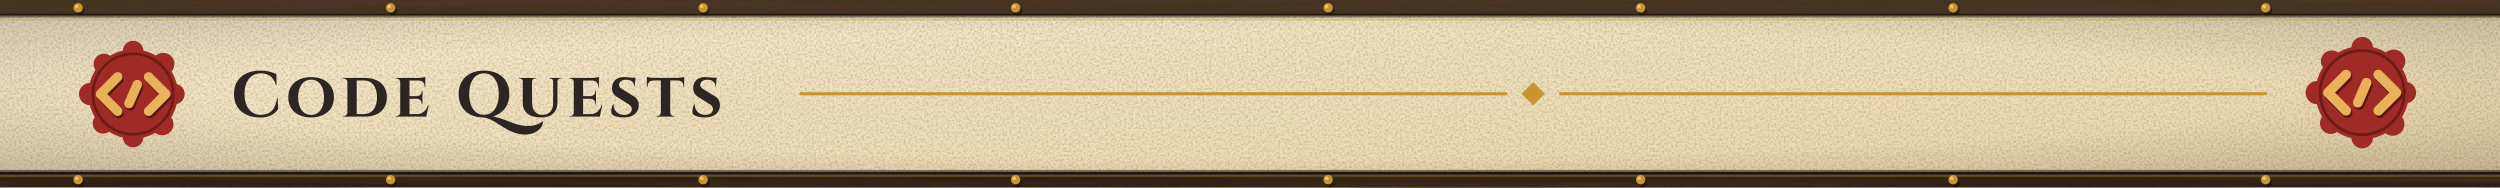
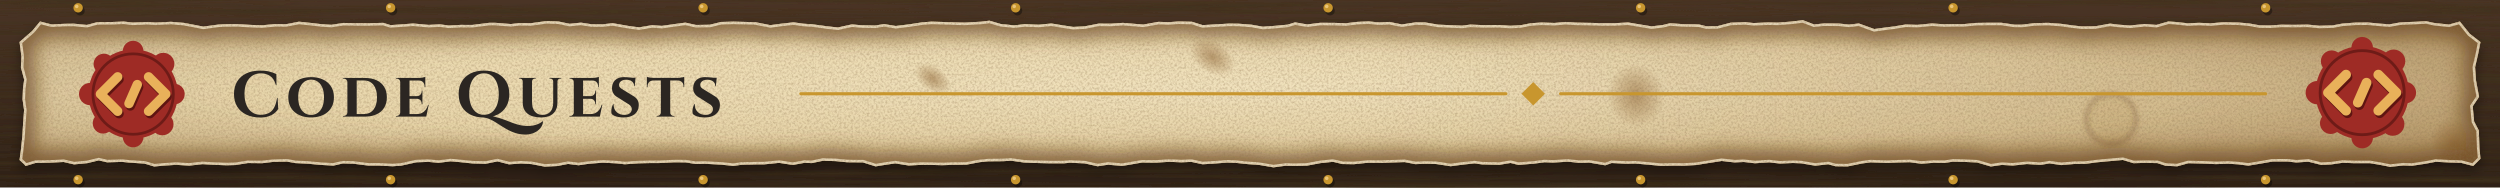
<svg xmlns="http://www.w3.org/2000/svg" viewBox="0 0 1280 96" role="img" aria-label="Code Quests">
  <defs>
    <linearGradient id="cq-rail" x1="0" y1="0" x2="0" y2="1">
      <stop offset="0" stop-color="#4A3425" />
      <stop offset="1" stop-color="#2E2016" />
    </linearGradient>
    <linearGradient id="cq-body" x1="0" y1="0" x2="1" y2="1">
      <stop offset="0" stop-color="#F6EBCF" />
      <stop offset="1" stop-color="#E8D6AC" />
    </linearGradient>
    <linearGradient id="cq-paper" x1="0" y1="0" x2="0" y2="1">
      <stop offset="0" stop-color="#F7EDD3" />
      <stop offset="1" stop-color="#E7D5AB" />
    </linearGradient>
    <radialGradient id="cq-glow" cx="0.5" cy="0.5" r="0.5">
      <stop offset="0" stop-color="#FFB347" stop-opacity="0.38" />
      <stop offset="1" stop-color="#FFB347" stop-opacity="0" />
    </radialGradient>
    <radialGradient id="cq-vignette" cx="0.5" cy="0.5" r="0.75">
      <stop offset="0.55" stop-color="#000" stop-opacity="0" />
      <stop offset="1" stop-color="#000" stop-opacity="0.18" />
    </radialGradient>
    <filter id="cq-wood" x="0" y="0" width="100%" height="100%">
      <feTurbulence type="fractalNoise" baseFrequency="0.006 0.28" numOctaves="3" seed="11" />
      <feColorMatrix values="0 0 0 0 0.05  0 0 0 0 0.03  0 0 0 0 0.01  1.7 0 0 0 -0.62" />
    </filter>
    <filter id="cq-grain" x="0" y="0" width="100%" height="100%">
      <feTurbulence type="fractalNoise" baseFrequency="0.85" numOctaves="2" seed="5" />
      <feColorMatrix values="0 0 0 0 0.25  0 0 0 0 0.16  0 0 0 0 0.07  0 0 0 1.1 -0.42" />
+     </filter>
+     <linearGradient id="cq-sheet" x1="0" y1="0" x2="1" y2="1">
+       <stop offset="0" stop-color="#E9D7AB" />
+       <stop offset="1" stop-color="#D8C08E" />
+     </linearGradient>
+     <radialGradient id="cq-centre" cx="0.5" cy="0.45" r="0.6">
+       <stop offset="0" stop-color="#FFF6DC" stop-opacity=".5" />
+       <stop offset="1" stop-color="#FFF6DC" stop-opacity="0" />
+     </radialGradient>
+     <radialGradient id="cq-edge" cx="0.5" cy="0.5" r="0.78">
+       <stop offset=".5" stop-color="#5A3410" stop-opacity="0" />
+       <stop offset="1" stop-color="#5A3410" stop-opacity=".38" />
+     </radialGradient>
+     <radialGradient id="cq-stain" cx="0.5" cy="0.5" r="0.5">
+       <stop offset="0" stop-color="#7A4A18" stop-opacity=".46" />
+       <stop offset=".55" stop-color="#7A4A18" stop-opacity=".22" />
+       <stop offset="1" stop-color="#7A4A18" stop-opacity="0" />
+     </radialGradient>
+     <filter id="cq-burn" x="-10%" y="-20%" width="120%" height="140%">
+       <feGaussianBlur stdDeviation="5" />
+     </filter>
+     <filter id="cq-soft" x="-30%" y="-30%" width="160%" height="160%">
+       <feGaussianBlur stdDeviation="1.1" />
    </filter>
    <filter id="cq-shadow" x="-20%" y="-20%" width="140%" height="150%">
      <feGaussianBlur stdDeviation="3" />
    </filter>
    <g id="cq-seal">
      <g fill="#9E2B25">
        <circle cx="32" cy="32" r="26" />
        <circle cx="56" cy="32" r="6" />
        <circle cx="49" cy="49.5" r="6.5" />
        <circle cx="32" cy="57" r="6" />
        <circle cx="14.5" cy="49" r="6" />
        <circle cx="7" cy="32" r="6.5" />
        <circle cx="15" cy="14.5" r="6" />
        <circle cx="32" cy="7" r="6" />
        <circle cx="49.5" cy="14.5" r="6.5" />
      </g>
      <circle cx="32" cy="32" r="22" fill="none" stroke="#6E1B17" stroke-width="2" />
    </g>
  </defs>
  <rect width="1280" height="96" fill="url(#cq-rail)" />
  <rect width="1280" height="96" filter="url(#cq-wood)" opacity=".9" />
-   <rect y="8" width="1280" height="80" fill="url(#cq-body)" />
-   <rect y="8" width="1280" height="80" filter="url(#cq-grain)" opacity=".6" />
-   <rect y="8" width="1280" height="80" fill="url(#cq-vignette)" />
-   <path d="M0 8H1280M0 88H1280" stroke="#000" stroke-opacity=".45" stroke-width="2" />
-   <path d="M0 10H1280M0 90H1280" stroke="#C8962E" stroke-opacity="0.35" stroke-width="1" />
+   <g transform="translate(640 48)">
+     <defs>
+       <path id="p1" d="M-619.51 -37L-613.6 -35.5L-606.86 -35.82L-602.22 -35.88L-595.54 -35.24L-590.13 -36.68L-582.23 -36.75L-576.6 -36.97L-572.11 -36.45L-564.14 -36.76L-560.48 -36.45L-552.48 -36.84L-545.89 -36.3L-540.87 -35.35L-535.93 -34.38L-527.8 -35.48L-523.73 -35.62L-518.18 -35.65L-511.19 -35.23L-505.69 -35.06L-499.06 -35.71L-493.67 -35.59L-486.93 -36.9L-479.81 -36.15L-475.5 -35.64L-470.34 -35.31L-464.13 -36.25L-456.59 -36.13L-451.7 -36.11L-443.77 -36.3L-440.02 -35.14L-434.16 -35.54L-428.5 -35.97L-420.59 -35.26L-414.71 -35.54L-410.2 -34.93L-404.02 -35.26L-398.29 -35.22L-389.58 -36.31L-386.43 -36.32L-378.39 -35.69L-373.8 -36.23L-368.3 -36.11L-360.12 -37.23L-354.02 -36.99L-348.36 -35.82L-342.54 -36.41L-336.97 -35.57L-331.62 -35.55L-326.25 -36.12L-317.47 -34.59L-312.76 -34L-306.18 -35.11L-301.12 -34.76L-294.54 -35.69L-289.1 -36.42L-283.63 -35.22L-276.58 -35.34L-270.83 -36.75L-264.5 -36.93L-257.26 -36.74L-253.23 -36.63L-245.6 -35.13L-240 -35.87L-233.67 -36.57L-228.82 -35.88L-223.9 -35.54L-216.39 -34.53L-211.01 -33.94L-203.8 -35.52L-199.32 -35.09L-191.94 -34.93L-187.39 -35.67L-181.37 -34.7L-174.62 -35.52L-167.86 -36.56L-163.05 -36.93L-155.01 -36.67L-148.89 -36.48L-145.81 -36.43L-137.56 -36.9L-133.43 -37.42L-127.68 -35.74L-120.72 -35.01L-115.42 -35.63L-108.13 -35.35L-101.69 -35.97L-95.51 -34.97L-90.51 -34.22L-84.69 -34.51L-77.49 -35.91L-71.15 -35.88L-65.09 -36.29L-58.93 -35.78L-54.62 -35.43L-46.86 -36.82L-41.48 -36.65L-36.62 -37.01L-29.73 -36.86L-24.24 -35.14L-18.43 -35.47L-10.66 -35.92L-5.92 -35.87L0.72 -35.37L6.64 -34.32L13 -34.79L19.3 -35.38L23.06 -36.55L29.29 -35.49L36.01 -36.34L43.42 -36.28L49.1 -36.1L55 -36.8L60.7 -37.04L66.19 -36.51L71.43 -36.77L77.76 -35.48L84.83 -36.57L89.72 -36.51L96.27 -35.39L103.23 -35.08L108.65 -34.86L112.8 -35.41L119.12 -35.15L127.35 -35.2L133.3 -34.81L138.66 -35.1L143.71 -36.1L149.24 -36.47L155.94 -36.25L161.49 -36.76L167.06 -36.42L174.44 -36.28L180.48 -36.13L186.35 -36.11L193.56 -36.5L199.26 -35.55L205.61 -34.51L211.32 -35.19L215.12 -36.11L222.26 -35.59L229.75 -35.51L233.73 -34.54L239.37 -34.63L246.12 -36.39L253.59 -36.66L257.86 -36.2L265.23 -36.53L270.39 -36.42L276.9 -36.94L283.1 -37.66L288.84 -35.48L293.9 -36.01L301.51 -35.95L306.74 -35.42L311.73 -35.99L319.63 -33.14L325.02 -33.88L329.74 -34.47L335.68 -35.46L341.66 -35.28L349.28 -36.01L355.1 -35.58L359.91 -35.69L365.75 -35.69L371.64 -36.26L378.53 -36.37L384.71 -36.35L391.62 -35.36L395.57 -35.39L401.53 -36.15L408.62 -36.31L414.89 -35.85L420.9 -35.04L425.84 -34.47L432.78 -34.55L440.34 -35.91L444.63 -35.38L450.51 -34.94L458.15 -35.72L464.08 -35.25L470.19 -37.01L473.66 -36.78L480.18 -36.08L485.98 -36.32L491.93 -36.06L498.37 -36.66L506.23 -36.47L511.64 -35.99L516.92 -35.04L522.4 -34.98L528.06 -35.37L534.66 -35.3L541.56 -35.41L547.51 -34.83L554.4 -35.02L559.27 -35.94L566.06 -36.45L572.25 -36.5L578.85 -35.88L583.41 -35.54L589.05 -36.56L596.69 -36.85L602.07 -37.17L606.21 -36.27L613.86 -35.44L619.46 -37L624.55 -30.7L630 -26.46L628.89 -20.75L627.25 -13.59L627.73 -6.79L629.29 1.57L626.04 6.41L626.75 14.18L629.16 18.79L629.49 27.77L630 33.27L628.6 34.69L626.27 37L620.08 35.38L614.79 35.24L607.11 34.84L602.04 35.81L594.95 36.89L590.49 36.73L583.75 37.43L578.21 36.35L573.38 35.55L565.22 35.56L559.49 35.34L553.48 36.21L548.48 36.45L541.88 34.79L535.73 35.21L531.14 34.69L523.51 34.72L518.51 35.59L511.18 36.82L505.97 36.15L500.95 35.83L494.54 36.03L486.84 35.73L480.42 35.58L474.71 37.16L468.68 36.86L464.52 35.5L457.93 35.41L452.36 35.56L446.88 33.91L438.41 34.66L433.46 35.13L427.8 35.88L422.18 35.95L415.34 36.52L409.38 35.66L404.78 36.44L397.74 36L390.57 36.77L384.96 36.44L379.29 37.25L372.27 35.2L366.22 34.92L359.78 34.78L355.92 35.41L349.93 35.36L343.75 35.84L337.77 35.06L331.79 35.2L326.23 35.44L317.66 35.14L313.44 35.7L305.96 37.21L299.76 37.13L296.03 36.11L289.4 36.85L282.17 35.63L277.97 35.46L271.31 35.75L265.83 35.12L258.54 35.6L252.88 34.95L248.09 35.17L241.54 34.43L233.25 35.72L228.5 36.5L222.05 36.86L217.48 36.8L210.38 36.95L205.33 36.45L197.23 35.73L192.65 35.85L185.17 35.47L181.88 36.65L173.6 35.25L168.97 35.43L162.88 34.79L155.1 35.25L150.84 35.09L145.34 35.8L137.41 36.44L133.39 35.45L127.64 36.4L118.79 36.19L114.96 35.64L108.58 36.34L102.74 37.12L95.37 35.99L89.65 35.85L84.62 36.05L79.16 34.99L71.79 35.24L67.32 35.42L60.29 35.34L53.1 36.09L47.25 35.99L42.53 34.85L36.12 35.52L29.18 36.81L23.41 36.98L18.24 36.86L12.02 37.7L4.53 36.42L-0.89 36.06L-7.31 35.39L-11.68 35.24L-18.53 35.77L-24.3 36.12L-30 34.89L-35.14 35.12L-41.29 34.85L-48.43 35.3L-55.31 35.22L-61.87 36.37L-65.47 36.95L-72.71 36.34L-78.02 37.14L-84.62 35.66L-92.13 35.32L-95.28 35.63L-102.55 35.63L-110.02 35.44L-115.75 35.22L-122.29 34.28L-126.42 34.54L-134.01 34.61L-138.35 35.03L-145.08 36.3L-151.93 36.4L-157.69 36.59L-162.32 36.46L-168.61 36.42L-174.71 36.75L-181.67 35.65L-187.29 36.49L-191.7 37.2L-198.17 35.16L-206.23 35.09L-212.17 34.5L-218.61 34.31L-224.35 35.51L-228.07 35.37L-234.09 36.46L-241.1 35.39L-248.73 36.16L-252.59 36.18L-260.27 36.36L-264.48 36.95L-270.77 36.31L-278.83 35.87L-283.97 35.96L-288.92 35.15L-294.82 35.11L-302.44 35.48L-307.43 35.5L-313.27 35.64L-320.11 36.12L-324.27 35.66L-331.36 35.28L-338.8 35.89L-343.75 36.62L-349.15 35.94L-354.76 37.02L-361.11 37.32L-367.91 36.02L-373.32 35.72L-379.4 36.16L-385.28 34.63L-391.34 35.86L-397.97 35.7L-404.97 34.97L-409.29 34.6L-415.41 35.37L-420.68 34.89L-426.83 35.11L-434.58 36.82L-438.99 37.13L-445.84 36.79L-451.5 36.78L-459.11 35.82L-464.48 35.69L-469.3 36.81L-476.41 36.39L-482.57 35.8L-488.72 35.52L-493.09 34.73L-500.66 34.96L-505.84 35.57L-513.08 35.49L-519.49 36.51L-524.04 36.63L-530.75 36.37L-536.34 36.05L-543.13 36.82L-549.73 36.4L-555.88 36.78L-561.05 37.25L-565.98 35.78L-574.18 35.23L-577.37 34.9L-585.16 35.12L-589.44 34.12L-595.3 35.54L-602.08 36.18L-607.44 34.94L-614.8 35.32L-621.73 35.42L-626.91 37L-627.49 36.26L-630 33.91L-629.35 29.19L-628.55 21.55L-628.3 17.15L-627.68 8.38L-628.46 2.85L-628.24 -2.77L-627.63 -7.23L-629.3 -13.49L-629.02 -19L-630 -26.51L-623.47 -32.21Z" />
+       <clipPath id="p1c">
+         <use href="#p1" />
+       </clipPath>
+       <linearGradient id="p1l" x1="1" y1="0" x2="0" y2="0">
+         <stop offset="0" stop-color="#6B3F12" stop-opacity="0.19" />
+         <stop offset=".45" stop-color="#6B3F12" stop-opacity="0" />
+       </linearGradient>
+     </defs>
+     <use href="#p1" transform="translate(0 3)" fill="#000" opacity=".4" filter="url(#cq-shadow)" />
+     <use href="#p1" fill="url(#cq-sheet)" />
+     <g clip-path="url(#p1c)">
+       <rect x="-630" y="-37" width="1260" height="74" fill="url(#cq-centre)" />
+       <rect x="-630" y="-37" width="1260" height="74" fill="url(#cq-edge)" opacity="0.84" />
+       <rect x="-630" y="-37" width="1260" height="74" fill="url(#p1l)" />
+       <ellipse cx="-19.15" cy="-18.62" rx="12.86" ry="8.25" transform="rotate(30.92 -19.15 -18.62)" fill="url(#cq-stain)" />
+       <ellipse cx="616.65" cy="25.33" rx="13.53" ry="11.91" transform="rotate(59.41 616.65 25.33)" fill="url(#cq-stain)" />
+       <ellipse cx="197.57" cy="0.73" rx="16.41" ry="14.97" transform="rotate(75.93 197.57 0.73)" fill="url(#cq-stain)" />
+       <ellipse cx="-162.49" cy="-7.78" rx="10.7" ry="6.48" transform="rotate(36.12 -162.49 -7.78)" fill="url(#cq-stain)" />
+       <circle cx="440.88" cy="12.96" r="12.79" fill="#8A5A22" fill-opacity=".07" stroke="#6A3E12" stroke-width="2.4" stroke-opacity=".28" filter="url(#cq-soft)" />
+       <use href="#p1" fill="none" stroke="#5A3010" stroke-width="12" opacity=".68" filter="url(#cq-burn)" />
+       <use href="#p1" fill="none" stroke="#FBF0D4" stroke-width="2.6" opacity=".75" />
+       <rect x="-630" y="-37" width="1260" height="74" filter="url(#cq-grain)" opacity="0.6" />
+     </g>
+   </g>
  <g>
    <circle cx="41" cy="5.5" r="2.4" fill="#000" opacity=".35" />
    <circle cx="40" cy="4" r="2.4" fill="#C8962E" />
    <circle cx="39.28" cy="3.28" r="0.91" fill="#F2D08A" opacity=".8" />
    <circle cx="41" cy="93.5" r="2.4" fill="#000" opacity=".35" />
    <circle cx="40" cy="92" r="2.4" fill="#C8962E" />
    <circle cx="39.28" cy="91.28" r="0.91" fill="#F2D08A" opacity=".8" />
    <circle cx="201" cy="5.5" r="2.4" fill="#000" opacity=".35" />
    <circle cx="200" cy="4" r="2.4" fill="#C8962E" />
    <circle cx="199.28" cy="3.28" r="0.91" fill="#F2D08A" opacity=".8" />
    <circle cx="201" cy="93.5" r="2.4" fill="#000" opacity=".35" />
    <circle cx="200" cy="92" r="2.4" fill="#C8962E" />
    <circle cx="199.28" cy="91.28" r="0.91" fill="#F2D08A" opacity=".8" />
    <circle cx="361" cy="5.5" r="2.4" fill="#000" opacity=".35" />
    <circle cx="360" cy="4" r="2.4" fill="#C8962E" />
    <circle cx="359.28" cy="3.28" r="0.91" fill="#F2D08A" opacity=".8" />
    <circle cx="361" cy="93.5" r="2.4" fill="#000" opacity=".35" />
    <circle cx="360" cy="92" r="2.4" fill="#C8962E" />
    <circle cx="359.28" cy="91.28" r="0.91" fill="#F2D08A" opacity=".8" />
    <circle cx="521" cy="5.5" r="2.4" fill="#000" opacity=".35" />
    <circle cx="520" cy="4" r="2.4" fill="#C8962E" />
    <circle cx="519.28" cy="3.28" r="0.91" fill="#F2D08A" opacity=".8" />
    <circle cx="521" cy="93.5" r="2.4" fill="#000" opacity=".35" />
    <circle cx="520" cy="92" r="2.4" fill="#C8962E" />
    <circle cx="519.28" cy="91.28" r="0.91" fill="#F2D08A" opacity=".8" />
    <circle cx="681" cy="5.5" r="2.4" fill="#000" opacity=".35" />
    <circle cx="680" cy="4" r="2.4" fill="#C8962E" />
    <circle cx="679.28" cy="3.28" r="0.91" fill="#F2D08A" opacity=".8" />
    <circle cx="681" cy="93.5" r="2.4" fill="#000" opacity=".35" />
    <circle cx="680" cy="92" r="2.4" fill="#C8962E" />
    <circle cx="679.28" cy="91.28" r="0.91" fill="#F2D08A" opacity=".8" />
    <circle cx="841" cy="5.5" r="2.4" fill="#000" opacity=".35" />
    <circle cx="840" cy="4" r="2.4" fill="#C8962E" />
    <circle cx="839.28" cy="3.28" r="0.91" fill="#F2D08A" opacity=".8" />
    <circle cx="841" cy="93.5" r="2.4" fill="#000" opacity=".35" />
    <circle cx="840" cy="92" r="2.4" fill="#C8962E" />
    <circle cx="839.28" cy="91.28" r="0.91" fill="#F2D08A" opacity=".8" />
    <circle cx="1001" cy="5.5" r="2.4" fill="#000" opacity=".35" />
    <circle cx="1000" cy="4" r="2.4" fill="#C8962E" />
    <circle cx="999.28" cy="3.28" r="0.91" fill="#F2D08A" opacity=".8" />
    <circle cx="1001" cy="93.5" r="2.4" fill="#000" opacity=".35" />
    <circle cx="1000" cy="92" r="2.4" fill="#C8962E" />
    <circle cx="999.28" cy="91.28" r="0.91" fill="#F2D08A" opacity=".8" />
    <circle cx="1161" cy="5.5" r="2.4" fill="#000" opacity=".35" />
    <circle cx="1160" cy="4" r="2.4" fill="#C8962E" />
    <circle cx="1159.28" cy="3.28" r="0.91" fill="#F2D08A" opacity=".8" />
    <circle cx="1161" cy="93.5" r="2.4" fill="#000" opacity=".35" />
    <circle cx="1160" cy="92" r="2.4" fill="#C8962E" />
    <circle cx="1159.28" cy="91.28" r="0.91" fill="#F2D08A" opacity=".8" />
  </g>
  <g transform="translate(40 20)">
    <g>
      <g transform="scale(0.88)">
        <g fill="#9E2B25">
          <circle cx="32" cy="32" r="26" />
          <circle cx="56" cy="32" r="6" />
          <circle cx="49" cy="49.5" r="6.5" />
          <circle cx="32" cy="57" r="6" />
          <circle cx="14.5" cy="49" r="6" />
          <circle cx="7" cy="32" r="6.5" />
          <circle cx="15" cy="14.5" r="6" />
          <circle cx="32" cy="7" r="6" />
          <circle cx="49.5" cy="14.5" r="6.5" />
        </g>
        <circle cx="32" cy="32" r="23.4" fill="none" stroke="#6E1B17" stroke-width="1.6" />
        <g fill="none" stroke-width="5.5" stroke-linecap="round" stroke-linejoin="round">
          <g stroke="#5E1511" transform="translate(0.8 1.4)">
            <path d="M23 22 13 32l10 10" />
            <path d="m34.4 26.5-4.8 11" />
            <path d="m41 22 10 10-10 10" />
          </g>
          <g stroke="#E9B15A">
            <path d="M23 22 13 32l10 10" />
            <path d="m34.4 26.5-4.8 11" />
            <path d="m41 22 10 10-10 10" />
          </g>
        </g>
      </g>
    </g>
    <path fill="#2B2622" transform="translate(78.32 39.71)" d="M23.81 -9.64 24.14 -3.95Q23.4 -2.74 22.17 -1.74Q20.95 -0.74 19.15 -0.14Q17.34 0.46 14.86 0.46Q10.83 0.43 7.81 -1.01Q4.78 -2.44 3.13 -5.12Q1.48 -7.8 1.48 -11.58Q1.48 -15.28 3.1 -17.97Q4.73 -20.66 7.75 -22.11Q10.77 -23.56 14.96 -23.56Q17.6 -23.56 19.69 -23.03Q21.77 -22.5 23.18 -21.76L23.24 -16.1H22.94Q22.06 -19.37 20.03 -20.77Q18.01 -22.17 15.3 -22.17Q12.68 -22.17 10.79 -20.89Q8.9 -19.61 7.88 -17.26Q6.86 -14.92 6.86 -11.66Q6.86 -8.4 7.84 -6.01Q8.82 -3.63 10.62 -2.31Q12.41 -0.99 14.86 -0.93Q17.41 -0.93 19.15 -1.75Q20.9 -2.58 21.97 -4.49Q23.04 -6.41 23.55 -9.64ZM40.95 -20.22Q43.58 -20.22 45.73 -19.51Q47.88 -18.8 49.44 -17.45Q50.99 -16.11 51.82 -14.2Q52.65 -12.29 52.65 -9.88Q52.65 -7.49 51.82 -5.59Q50.99 -3.69 49.44 -2.35Q47.88 -1 45.73 -0.29Q43.58 0.42 40.95 0.42Q38.34 0.42 36.2 -0.29Q34.05 -1 32.5 -2.35Q30.95 -3.69 30.12 -5.59Q29.29 -7.49 29.29 -9.88Q29.29 -12.29 30.12 -14.2Q30.95 -16.11 32.5 -17.45Q34.05 -18.8 36.2 -19.51Q38.34 -20.22 40.95 -20.22ZM40.95 -0.87Q42.97 -0.87 44.46 -1.97Q45.95 -3.06 46.77 -5.09Q47.58 -7.11 47.58 -9.88Q47.58 -12.68 46.77 -14.71Q45.95 -16.74 44.46 -17.83Q42.97 -18.93 40.95 -18.93Q38.96 -18.93 37.47 -17.83Q35.98 -16.74 35.16 -14.71Q34.34 -12.68 34.34 -9.88Q34.34 -7.11 35.16 -5.09Q35.98 -3.06 37.47 -1.97Q38.96 -0.87 40.95 -0.87ZM68.42 -19.8Q71.96 -19.8 74.5 -18.62Q77.04 -17.44 78.39 -15.23Q79.75 -13.01 79.75 -9.9Q79.75 -6.79 78.39 -4.58Q77.04 -2.37 74.5 -1.18Q71.96 0 68.42 0H61.09L61.02 -1.31Q63.55 -1.31 65.08 -1.31Q66.61 -1.31 67.31 -1.31Q68.02 -1.31 68.02 -1.31Q71.12 -1.31 72.92 -3.59Q74.71 -5.88 74.71 -9.9Q74.71 -13.92 72.93 -16.22Q71.14 -18.51 68.02 -18.51Q68.02 -18.51 67.29 -18.51Q66.56 -18.51 64.95 -18.51Q63.34 -18.51 60.71 -18.51V-19.8ZM64.31 -19.8V0H59.54V-19.8ZM59.63 -2.12V0H57.27V-0.33Q57.27 -0.33 57.47 -0.33Q57.66 -0.33 57.68 -0.33Q58.46 -0.33 58.99 -0.86Q59.53 -1.4 59.54 -2.12ZM59.61 -17.72H59.54Q59.51 -18.49 58.97 -18.98Q58.42 -19.47 57.65 -19.47Q57.65 -19.47 57.46 -19.47Q57.27 -19.47 57.25 -19.47V-19.8H59.61ZM91.35 -19.8V0H86.59V-19.8ZM99.07 -1.32 99.84 0H91.29V-1.32ZM97.96 -10.48V-9.14H91.29V-10.48ZM99.43 -19.8V-18.48H91.29V-19.8ZM101.19 -6.06 99.92 0H94.22L95.25 -1.32Q96.67 -1.32 97.78 -1.9Q98.89 -2.48 99.68 -3.54Q100.46 -4.6 100.88 -6.06ZM97.96 -9.21V-6.31H97.61V-6.56Q97.61 -7.66 96.93 -8.39Q96.25 -9.12 95.1 -9.14V-9.21ZM97.96 -13.29V-10.41H95.1V-10.48Q96.25 -10.5 96.93 -11.24Q97.61 -11.98 97.61 -13.08V-13.29ZM99.43 -18.56V-15.06H99.09V-15.35Q99.09 -16.79 98.31 -17.62Q97.54 -18.46 96.1 -18.48V-18.56ZM99.43 -20.31V-19.49L95.97 -19.8Q96.92 -19.8 97.98 -19.98Q99.04 -20.16 99.43 -20.31ZM86.68 -2.07 86.83 0H84.4V-0.33Q84.4 -0.33 84.59 -0.33Q84.78 -0.33 84.8 -0.33Q85.55 -0.33 86.06 -0.84Q86.58 -1.35 86.59 -2.07ZM86.68 -17.72H86.59Q86.58 -18.48 86.06 -18.98Q85.55 -19.47 84.8 -19.47Q84.78 -19.47 84.59 -19.47Q84.4 -19.47 84.4 -19.47V-19.8H86.83ZM129.29 0.46 128.34 -0.86Q130.24 -0.72 131.79 -0.51Q133.35 -0.29 134.73 0.02Q136.12 0.33 137.53 0.78Q138.93 1.24 140.56 1.84Q142.18 2.45 144.22 3.25Q146.45 4.1 148.6 4.49Q150.75 4.88 152.73 4.79Q154.71 4.69 156.43 4.09Q158.14 3.49 159.52 2.37L159.71 2.5Q159.62 4.04 158.72 5.4Q157.81 6.76 156.23 7.72Q154.65 8.68 152.49 9.03Q150.34 9.38 147.73 8.93Q145.13 8.48 142.17 7Q140.35 6.06 138.7 4.99Q137.04 3.92 135.48 2.94Q133.91 1.96 132.38 1.28Q130.86 0.6 129.29 0.46ZM129.48 -23.56Q133.43 -23.56 136.35 -22.1Q139.27 -20.64 140.86 -17.95Q142.45 -15.27 142.45 -11.55Q142.45 -7.85 140.86 -5.16Q139.27 -2.46 136.34 -1Q133.42 0.46 129.48 0.46Q125.52 0.46 122.6 -1Q119.69 -2.46 118.1 -5.15Q116.51 -7.83 116.51 -11.55Q116.51 -15.25 118.1 -17.94Q119.69 -20.64 122.6 -22.1Q125.52 -23.56 129.48 -23.56ZM129.48 -0.93Q131.82 -0.93 133.51 -2.22Q135.21 -3.52 136.13 -5.9Q137.05 -8.27 137.05 -11.55Q137.05 -14.83 136.13 -17.2Q135.21 -19.58 133.51 -20.88Q131.82 -22.17 129.48 -22.17Q127.15 -22.17 125.45 -20.88Q123.75 -19.58 122.83 -17.2Q121.91 -14.83 121.91 -11.55Q121.91 -8.27 122.83 -5.9Q123.76 -3.52 125.46 -2.22Q127.16 -0.93 129.48 -0.93ZM154.08 -19.8V-7.35Q154.08 -4.33 155.49 -2.61Q156.91 -0.89 159.4 -0.89Q162 -0.89 163.45 -2.51Q164.89 -4.13 164.91 -6.98V-19.8H167.09V-7.2Q167.09 -3.65 164.93 -1.61Q162.76 0.42 158.8 0.42Q154.04 0.42 151.68 -1.6Q149.32 -3.62 149.32 -7.15V-19.8ZM149.39 -19.8V-18.09H149.32Q149.31 -18.71 148.88 -19.11Q148.44 -19.51 147.83 -19.51Q147.83 -19.51 147.6 -19.51Q147.37 -19.51 147.37 -19.51V-19.8ZM156.04 -19.8V-19.51Q156.04 -19.51 155.8 -19.51Q155.56 -19.51 155.56 -19.51Q154.96 -19.51 154.52 -19.11Q154.08 -18.71 154.08 -18.09H154.01V-19.8ZM164.98 -19.8V-18.09H164.91Q164.89 -18.71 164.46 -19.11Q164.03 -19.51 163.42 -19.51Q163.42 -19.51 163.19 -19.51Q162.96 -19.51 162.96 -19.51V-19.8ZM169.05 -19.8V-19.51Q169.05 -19.51 168.82 -19.51Q168.6 -19.51 168.6 -19.51Q167.99 -19.51 167.55 -19.11Q167.11 -18.71 167.09 -18.09H167.03V-19.8ZM180.22 -19.8V0H175.46V-19.8ZM187.93 -1.32 188.71 0H180.15V-1.32ZM186.82 -10.48V-9.14H180.15V-10.48ZM188.3 -19.8V-18.48H180.15V-19.8ZM190.06 -6.06 188.79 0H183.09L184.11 -1.32Q185.54 -1.32 186.65 -1.9Q187.75 -2.48 188.54 -3.54Q189.33 -4.6 189.75 -6.06ZM186.82 -9.21V-6.31H186.48V-6.56Q186.48 -7.66 185.8 -8.39Q185.12 -9.12 183.96 -9.14V-9.21ZM186.82 -13.29V-10.41H183.96V-10.48Q185.12 -10.5 185.8 -11.24Q186.48 -11.98 186.48 -13.08V-13.29ZM188.3 -18.56V-15.06H187.96V-15.35Q187.96 -16.79 187.18 -17.62Q186.4 -18.46 184.96 -18.48V-18.56ZM188.3 -20.31V-19.49L184.84 -19.8Q185.78 -19.8 186.85 -19.98Q187.91 -20.16 188.3 -20.31ZM175.55 -2.07 175.7 0H173.26V-0.33Q173.26 -0.33 173.46 -0.33Q173.65 -0.33 173.67 -0.33Q174.41 -0.33 174.93 -0.84Q175.45 -1.35 175.46 -2.07ZM175.55 -17.72H175.46Q175.45 -18.48 174.93 -18.98Q174.41 -19.47 173.67 -19.47Q173.65 -19.47 173.46 -19.47Q173.26 -19.47 173.26 -19.47V-19.8H175.7ZM201.01 -20.22Q201.67 -20.22 202.6 -20.17Q203.54 -20.11 204.47 -20.02Q205.4 -19.92 206.11 -19.81Q206.82 -19.69 207.06 -19.59L206.63 -15.59H206.35Q206.35 -17.08 205.29 -17.99Q204.23 -18.89 202.26 -18.89Q200.67 -18.89 199.69 -18.18Q198.71 -17.48 198.64 -16.34Q198.6 -15.73 198.87 -15.26Q199.15 -14.8 199.66 -14.43Q200.17 -14.06 200.79 -13.71L205.99 -10.51Q207.29 -9.82 208.05 -8.56Q208.82 -7.31 208.71 -5.55Q208.62 -3.7 207.65 -2.35Q206.68 -1 204.97 -0.29Q203.26 0.42 200.97 0.42Q199.55 0.42 198.33 0.2Q197.12 -0.03 196.24 -0.42Q195.36 -0.82 194.88 -1.33Q194.62 -1.97 194.66 -2.91Q194.7 -3.85 194.96 -4.79Q195.23 -5.74 195.61 -6.36H195.88Q195.79 -4.88 196.42 -3.63Q197.05 -2.39 198.31 -1.64Q199.57 -0.9 201.32 -0.89Q203.25 -0.89 204.2 -1.78Q205.15 -2.66 205.15 -3.88Q205.15 -4.75 204.57 -5.46Q203.99 -6.18 202.68 -6.86L197.99 -9.84Q196.34 -10.69 195.6 -12.12Q194.86 -13.54 195.06 -15.22Q195.22 -16.8 196 -17.92Q196.77 -19.04 198.06 -19.63Q199.35 -20.22 201.01 -20.22ZM207.08 -19.92 207.04 -19.35H203.51V-19.92ZM224.83 -19.7V0H220.04V-19.7ZM231.99 -19.83V-18.5H212.87V-19.83ZM231.99 -18.61V-15.11H231.65V-15.42Q231.67 -16.83 230.87 -17.65Q230.08 -18.47 228.64 -18.5V-18.61ZM231.99 -20.34V-19.5L228.52 -19.83Q229.14 -19.83 229.86 -19.92Q230.58 -20 231.18 -20.12Q231.77 -20.24 231.99 -20.34ZM220.1 -2.07V0H217.87V-0.33Q217.89 -0.33 218.06 -0.33Q218.23 -0.33 218.23 -0.33Q218.98 -0.33 219.49 -0.84Q220 -1.35 220.04 -2.07ZM224.71 -2.07H224.83Q224.82 -1.35 225.35 -0.83Q225.88 -0.32 226.63 -0.32Q226.63 -0.32 226.8 -0.32Q226.98 -0.32 226.98 -0.32V0H224.71ZM216.23 -18.61V-18.5Q214.79 -18.47 214 -17.65Q213.22 -16.83 213.22 -15.42V-15.11H212.87V-18.61ZM212.87 -20.34Q213.15 -20.25 213.73 -20.12Q214.31 -20 215.02 -19.92Q215.73 -19.83 216.35 -19.83L212.87 -19.5ZM242.57 -20.22Q243.23 -20.22 244.16 -20.17Q245.1 -20.11 246.03 -20.02Q246.96 -19.92 247.67 -19.81Q248.38 -19.69 248.62 -19.59L248.19 -15.59H247.92Q247.92 -17.08 246.85 -17.99Q245.79 -18.89 243.82 -18.89Q242.23 -18.89 241.25 -18.18Q240.27 -17.48 240.2 -16.34Q240.16 -15.73 240.44 -15.26Q240.71 -14.8 241.22 -14.43Q241.73 -14.06 242.35 -13.71L247.55 -10.51Q248.85 -9.82 249.62 -8.56Q250.38 -7.31 250.27 -5.55Q250.19 -3.7 249.21 -2.35Q248.24 -1 246.53 -0.29Q244.83 0.42 242.53 0.42Q241.11 0.42 239.89 0.2Q238.68 -0.03 237.8 -0.42Q236.93 -0.82 236.44 -1.33Q236.18 -1.97 236.22 -2.91Q236.26 -3.85 236.53 -4.79Q236.79 -5.74 237.17 -6.36H237.45Q237.35 -4.88 237.98 -3.63Q238.62 -2.39 239.87 -1.64Q241.13 -0.9 242.89 -0.89Q244.81 -0.89 245.76 -1.78Q246.71 -2.66 246.71 -3.88Q246.71 -4.75 246.13 -5.46Q245.55 -6.18 244.24 -6.86L239.55 -9.84Q237.9 -10.69 237.16 -12.12Q236.42 -13.54 236.62 -15.22Q236.78 -16.8 237.56 -17.92Q238.33 -19.04 239.62 -19.63Q240.91 -20.22 242.57 -20.22ZM248.65 -19.92 248.6 -19.35H245.07V-19.92Z" />
  </g>
  <path d="M410.02 48H771.01M799.01 48H1160" stroke="#C8962E" stroke-width="1.6" stroke-linecap="round" fill="none" />
  <path d="M785.01 42L791.01 48L785.01 54L779.01 48Z" fill="#C8962E" />
  <g transform="translate(1180 18) scale(.92)">
    <g fill="#9E2B25">
      <circle cx="32" cy="32" r="26" />
      <circle cx="56" cy="32" r="6" />
      <circle cx="49" cy="49.5" r="6.5" />
      <circle cx="32" cy="57" r="6" />
      <circle cx="14.5" cy="49" r="6" />
      <circle cx="7" cy="32" r="6.5" />
      <circle cx="15" cy="14.5" r="6" />
      <circle cx="32" cy="7" r="6" />
      <circle cx="49.5" cy="14.5" r="6.5" />
    </g>
    <circle cx="32" cy="32" r="23.4" fill="none" stroke="#6E1B17" stroke-width="1.6" />
    <g fill="none" stroke-width="5.5" stroke-linecap="round" stroke-linejoin="round">
      <g stroke="#5E1511" transform="translate(0.8 1.4)">
        <path d="M23 22 13 32l10 10" />
        <path d="m34.4 26.5-4.8 11" />
        <path d="m41 22 10 10-10 10" />
      </g>
      <g stroke="#E9B15A">
        <path d="M23 22 13 32l10 10" />
        <path d="m34.4 26.5-4.8 11" />
        <path d="m41 22 10 10-10 10" />
      </g>
    </g>
  </g>
</svg>
